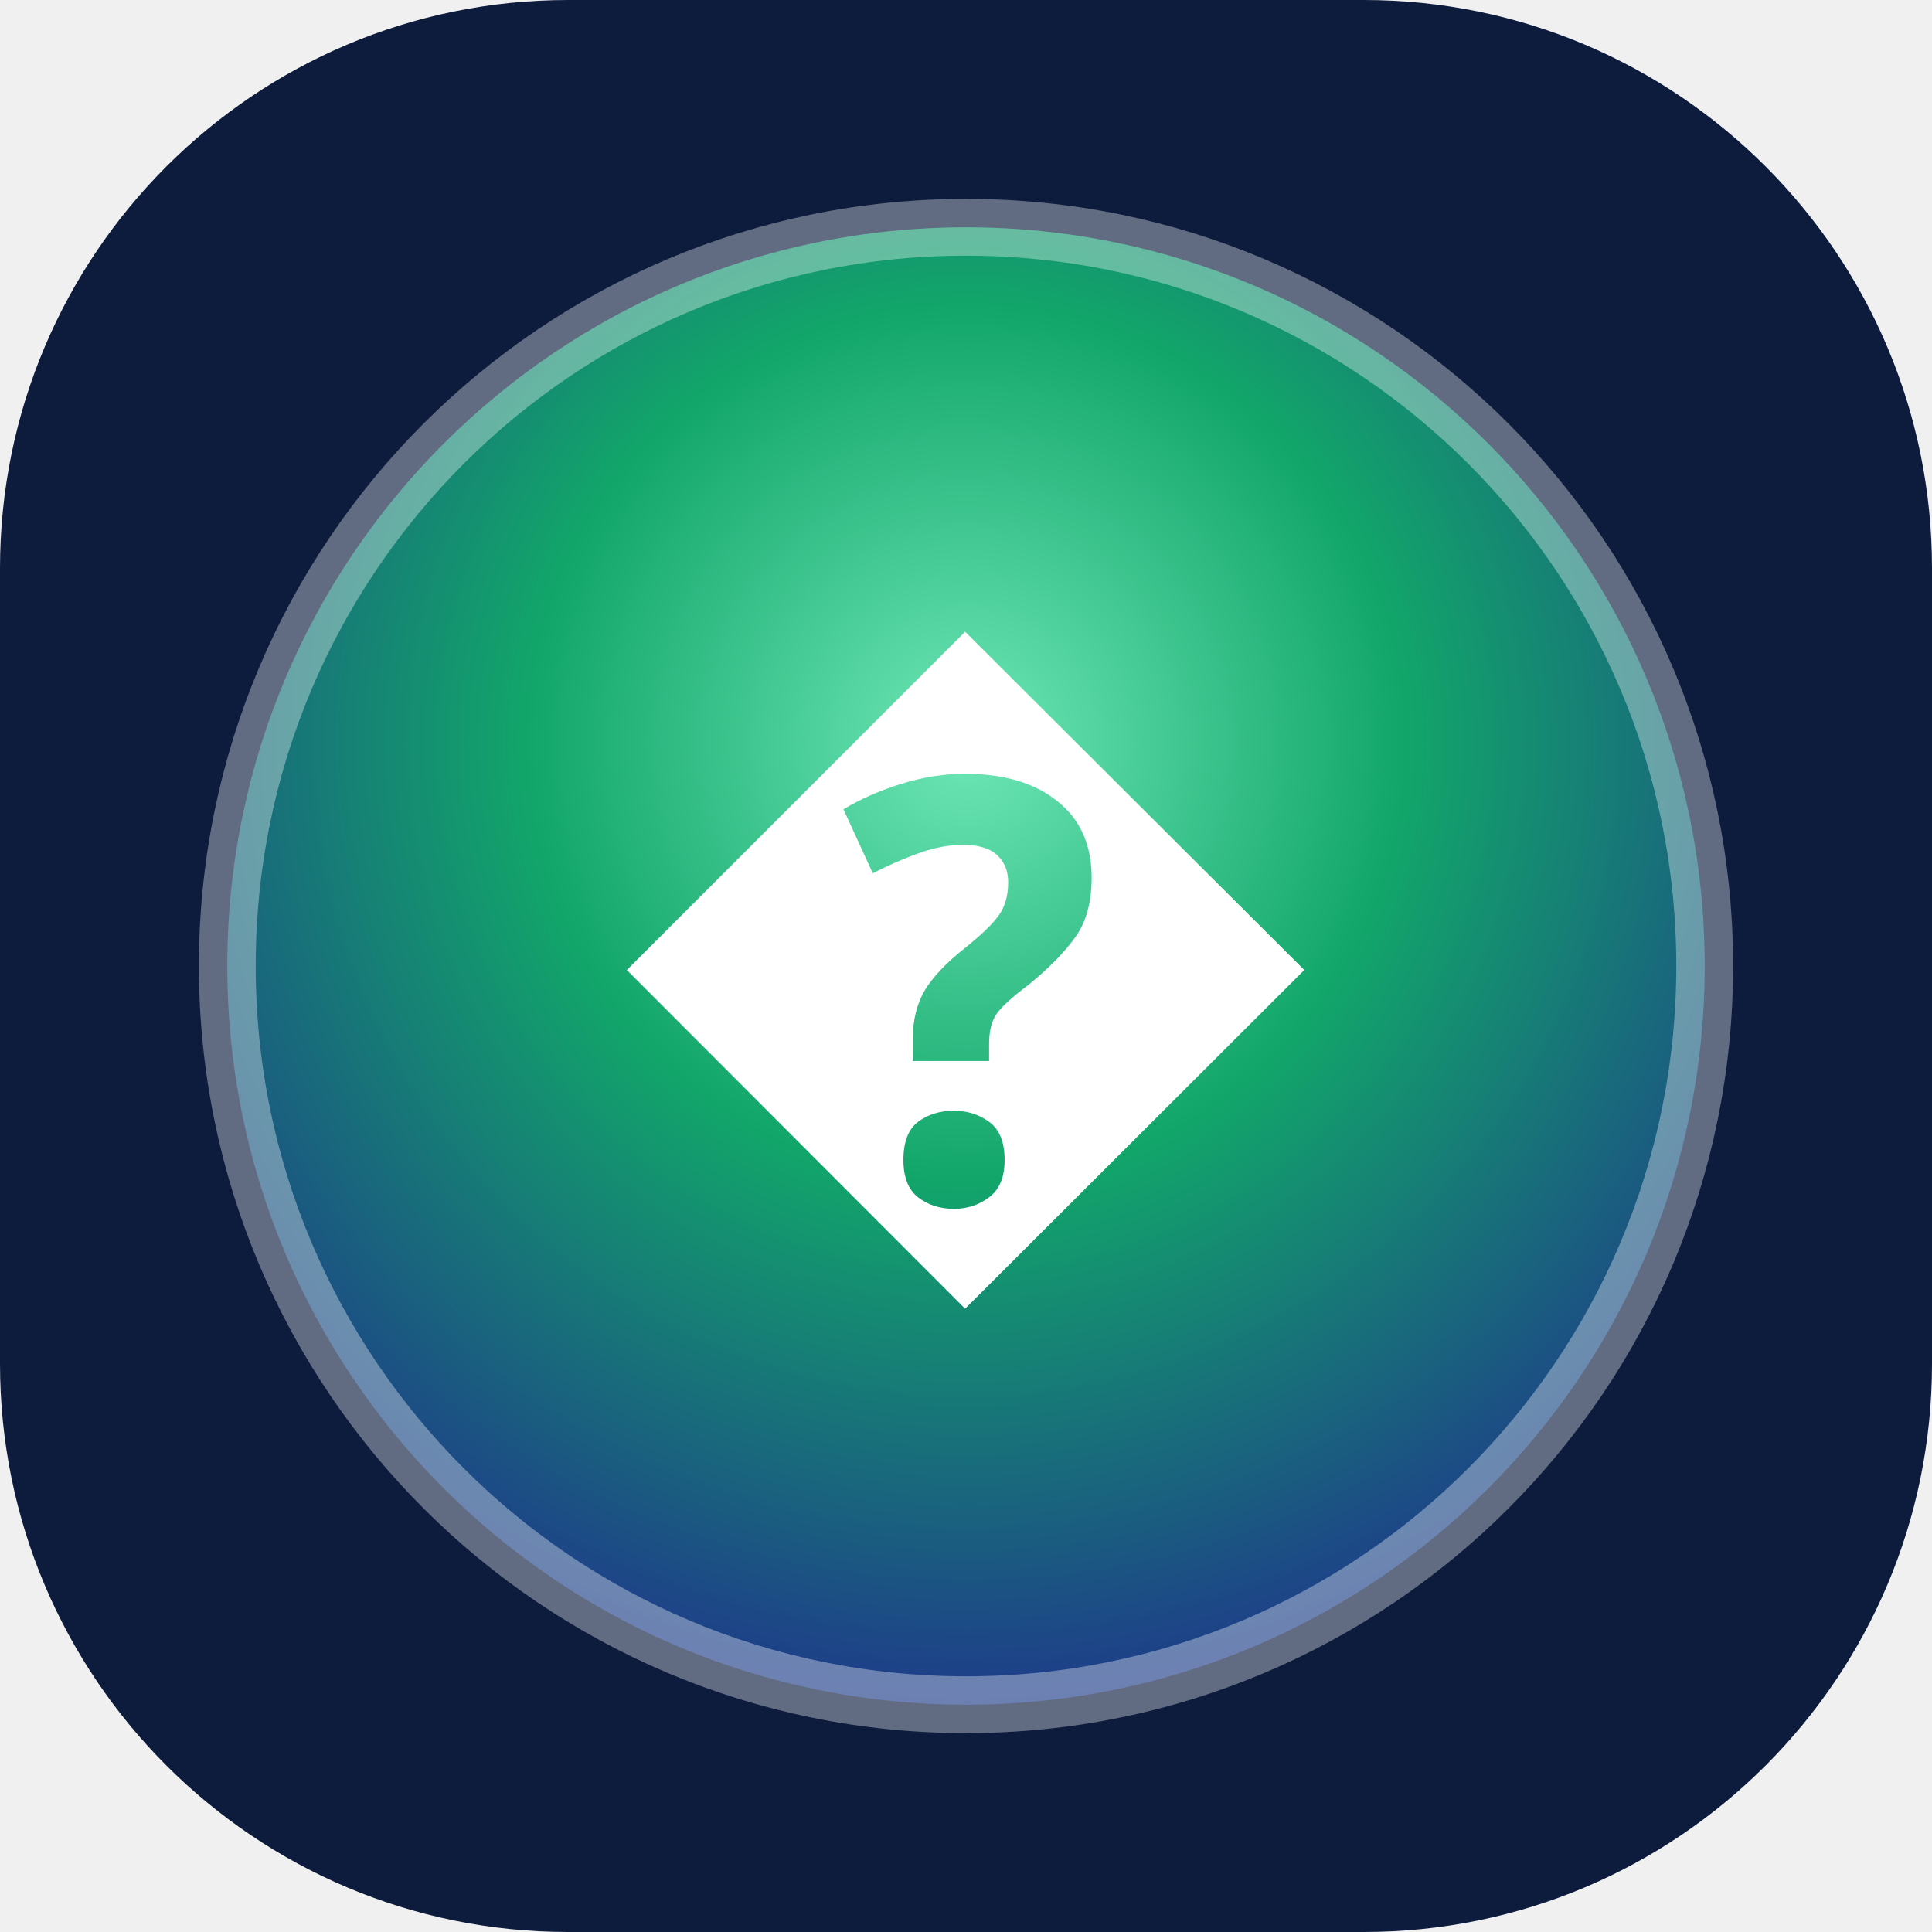
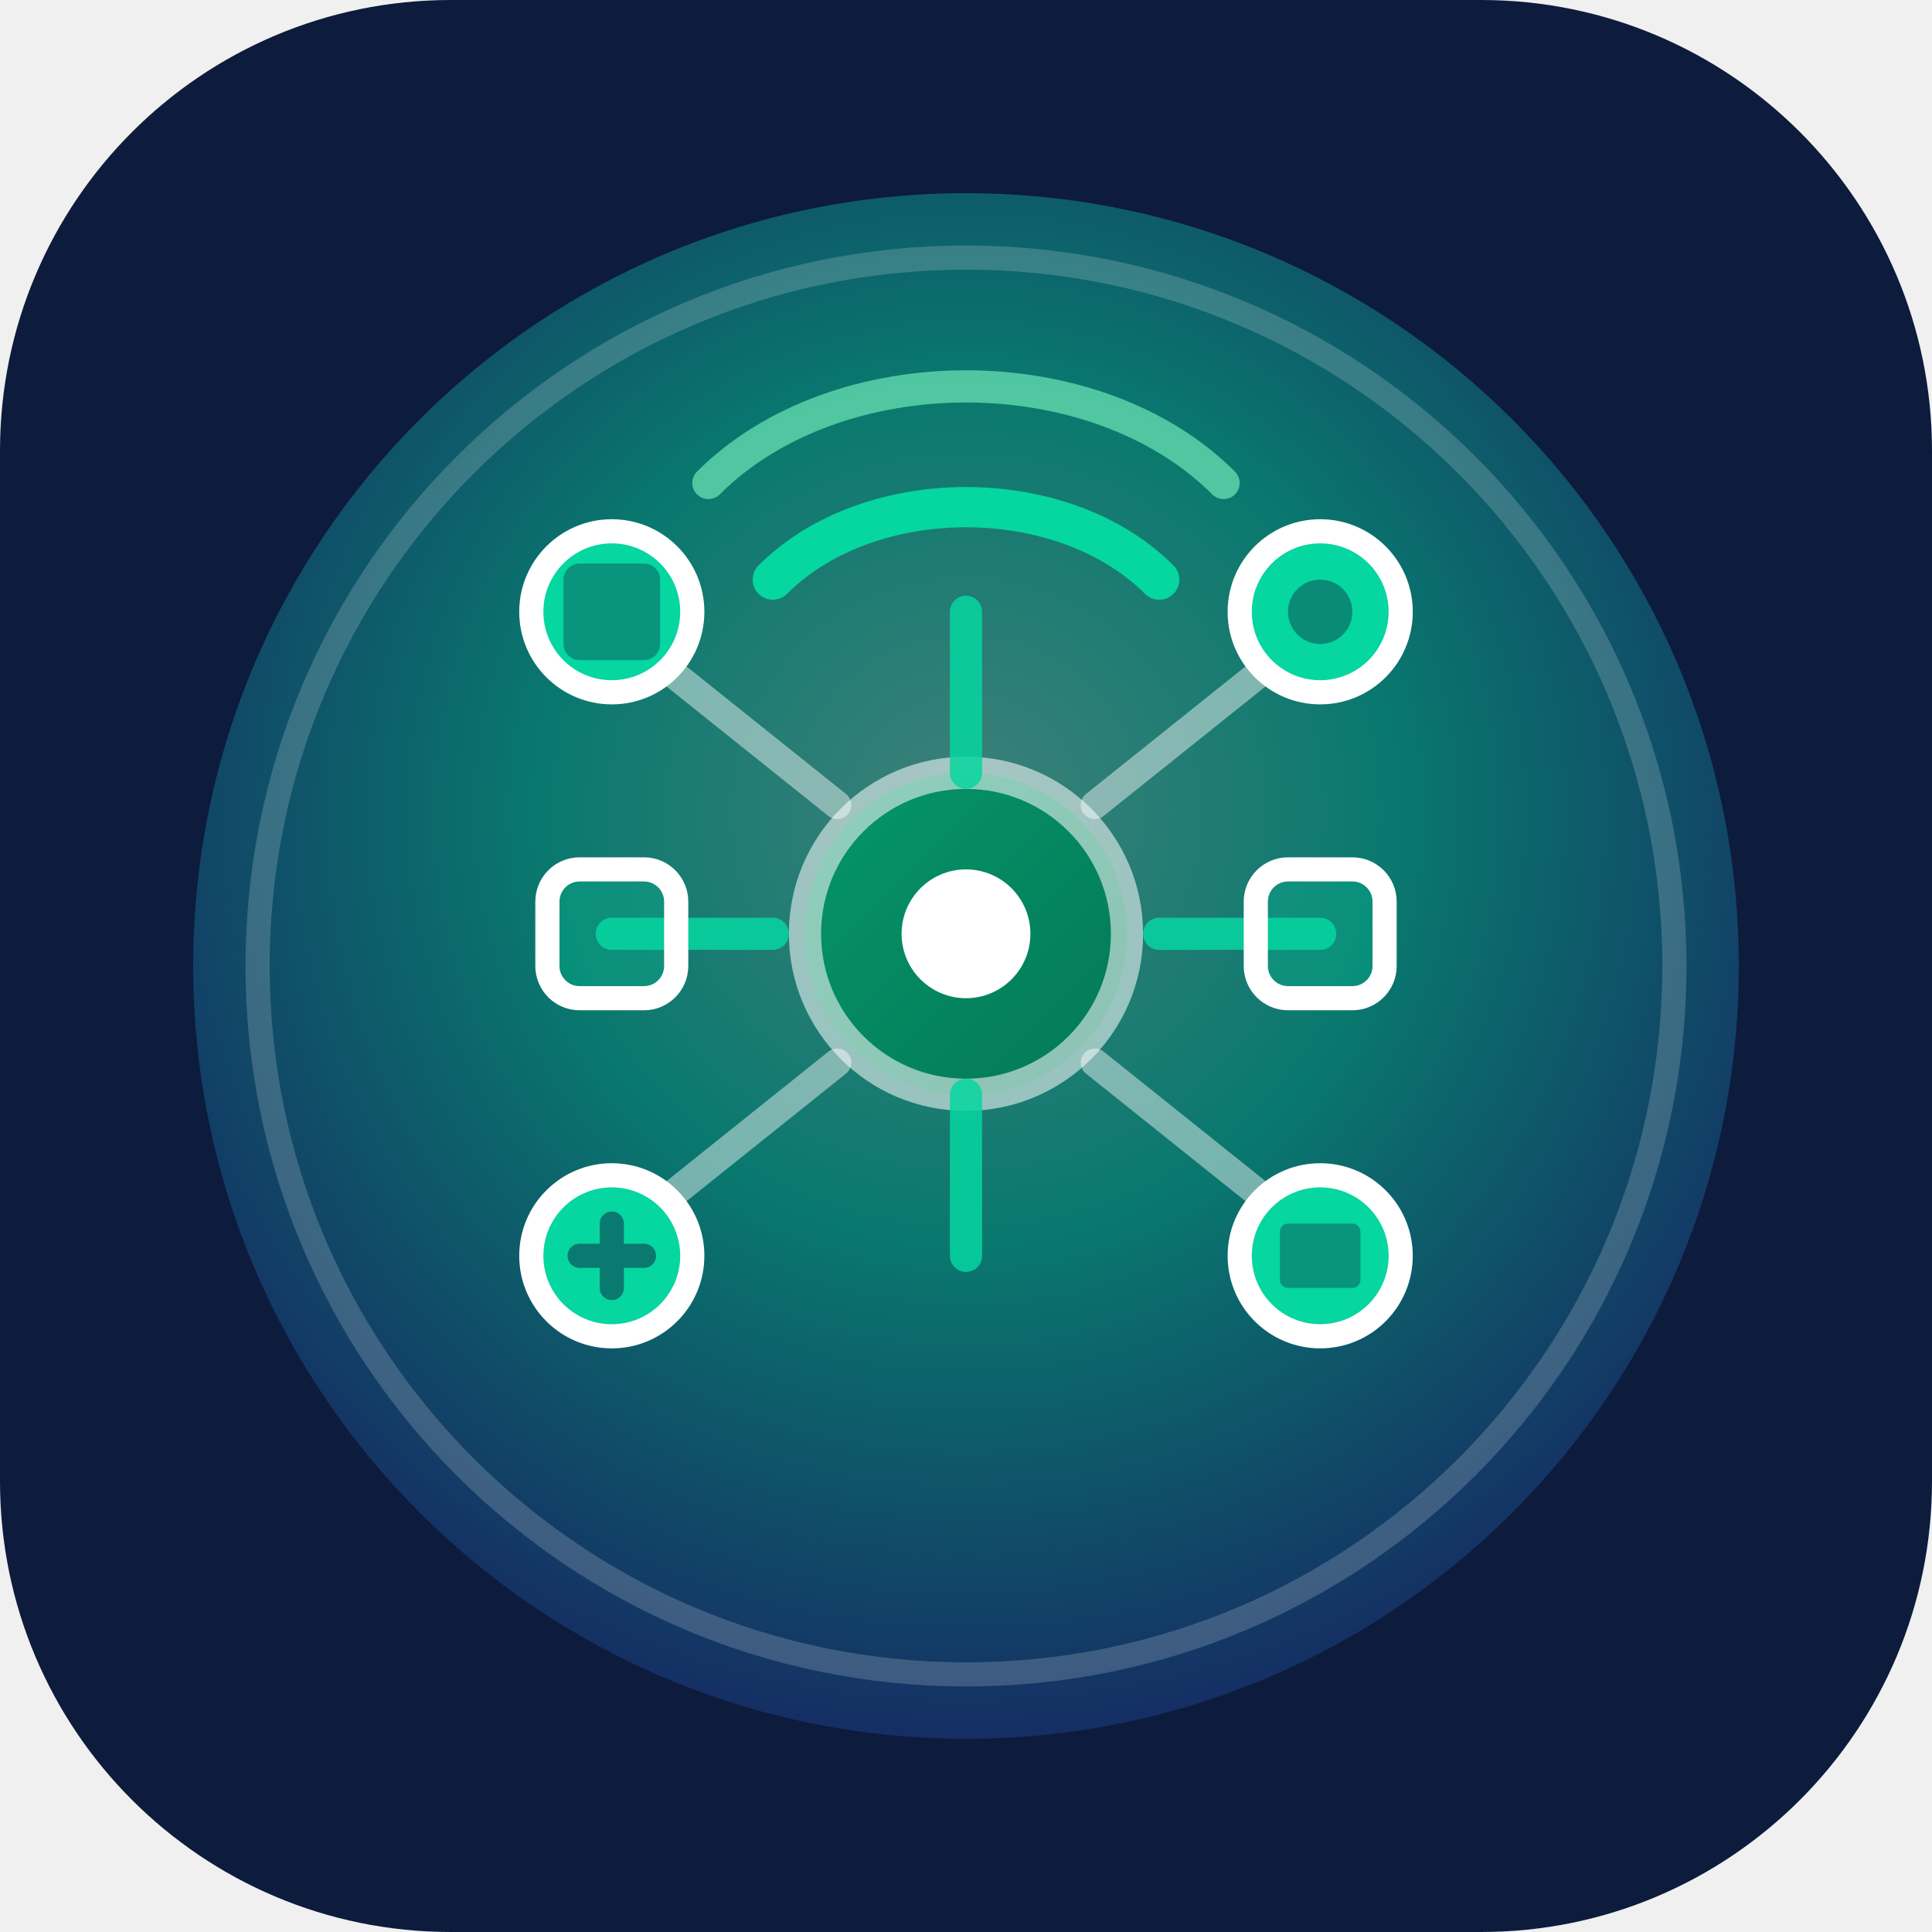
- <svg xmlns="http://www.w3.org/2000/svg" viewBox="0 0 68 68" fill="none">
-   <rect width="68" height="68" rx="20" fill="#0d1b3d" />
-   <circle cx="34" cy="34" r="26" fill="url(#g)" stroke="rgba(255,255,255,0.35)" stroke-width="2" />
-   <text x="34" y="42" text-anchor="middle" fill="#fff" font-size="26" font-weight="900" font-family="system-ui,sans-serif">�</text>
+ <svg xmlns="http://www.w3.org/2000/svg" viewBox="0 0 120 120" fill="none" aria-hidden="true">
+   <rect width="120" height="120" rx="28" fill="#0d1b3d" />
+   <circle cx="60" cy="60" r="48" fill="url(#iot-glow)" opacity="0.5" />
+   <circle cx="60" cy="60" r="44" stroke="rgba(255,255,255,0.18)" stroke-width="1.5" />
+   <path d="M48 36C54 30 66 30 72 36" stroke="#06d6a0" stroke-width="2.5" stroke-linecap="round" />
+   <path d="M44 30C52 22 68 22 76 30" stroke="#6ee7b7" stroke-width="2" stroke-linecap="round" opacity="0.7" />
+   <circle cx="60" cy="58" r="10" fill="url(#iot-hub)" stroke="rgba(255,255,255,0.55)" stroke-width="2" />
+   <circle cx="60" cy="58" r="4" fill="#fff" />
+   <path d="M60 48V38M60 68V78M48 58H38M72 58H82" stroke="#06d6a0" stroke-width="2" stroke-linecap="round" opacity="0.85" />
+   <path d="M52 50L42 42M68 50L78 42M52 66L42 74M68 66L78 74" stroke="rgba(255,255,255,0.45)" stroke-width="1.75" stroke-linecap="round" />
+   <g>
+     <circle cx="38" cy="38" r="5" fill="#06d6a0" stroke="#fff" stroke-width="1.5" />
+     <rect x="35" y="35" width="6" height="6" rx="1" fill="#0d1b3d" opacity="0.35" />
+   </g>
+   <g>
+     <circle cx="82" cy="38" r="5" fill="#06d6a0" stroke="#fff" stroke-width="1.5" />
+     <circle cx="82" cy="38" r="2" fill="#0d1b3d" opacity="0.4" />
+   </g>
+   <g>
+     <circle cx="38" cy="78" r="5" fill="#06d6a0" stroke="#fff" stroke-width="1.5" />
+     <path d="M36 78H40M38 76V80" stroke="#0d1b3d" stroke-width="1.5" stroke-linecap="round" opacity="0.5" />
+   </g>
+   <g>
+     <circle cx="82" cy="78" r="5" fill="#06d6a0" stroke="#fff" stroke-width="1.5" />
+     <rect x="79.5" y="76" width="5" height="4" rx="0.5" fill="#0d1b3d" opacity="0.35" />
+   </g>
+   <rect x="34" y="54" width="8" height="8" rx="2" stroke="#fff" stroke-width="1.5" fill="rgba(6,214,160,0.25)" />
+   <rect x="78" y="54" width="8" height="8" rx="2" stroke="#fff" stroke-width="1.5" fill="rgba(6,214,160,0.25)" />
  <defs>
-     <radialGradient id="g" cx="50%" cy="35%" r="65%">
+     <radialGradient id="iot-glow" cx="50%" cy="40%" r="62%">
      <stop offset="0%" stop-color="#6ee7b7" />
-       <stop offset="45%" stop-color="#12a66a" />
+       <stop offset="45%" stop-color="#06d6a0" />
      <stop offset="100%" stop-color="#1e3a8a" />
    </radialGradient>
+     <linearGradient id="iot-hub" x1="50" y1="48" x2="70" y2="68" gradientUnits="userSpaceOnUse">
+       <stop stop-color="#059669" />
+       <stop offset="1" stop-color="#047857" />
+     </linearGradient>
  </defs>
</svg>
